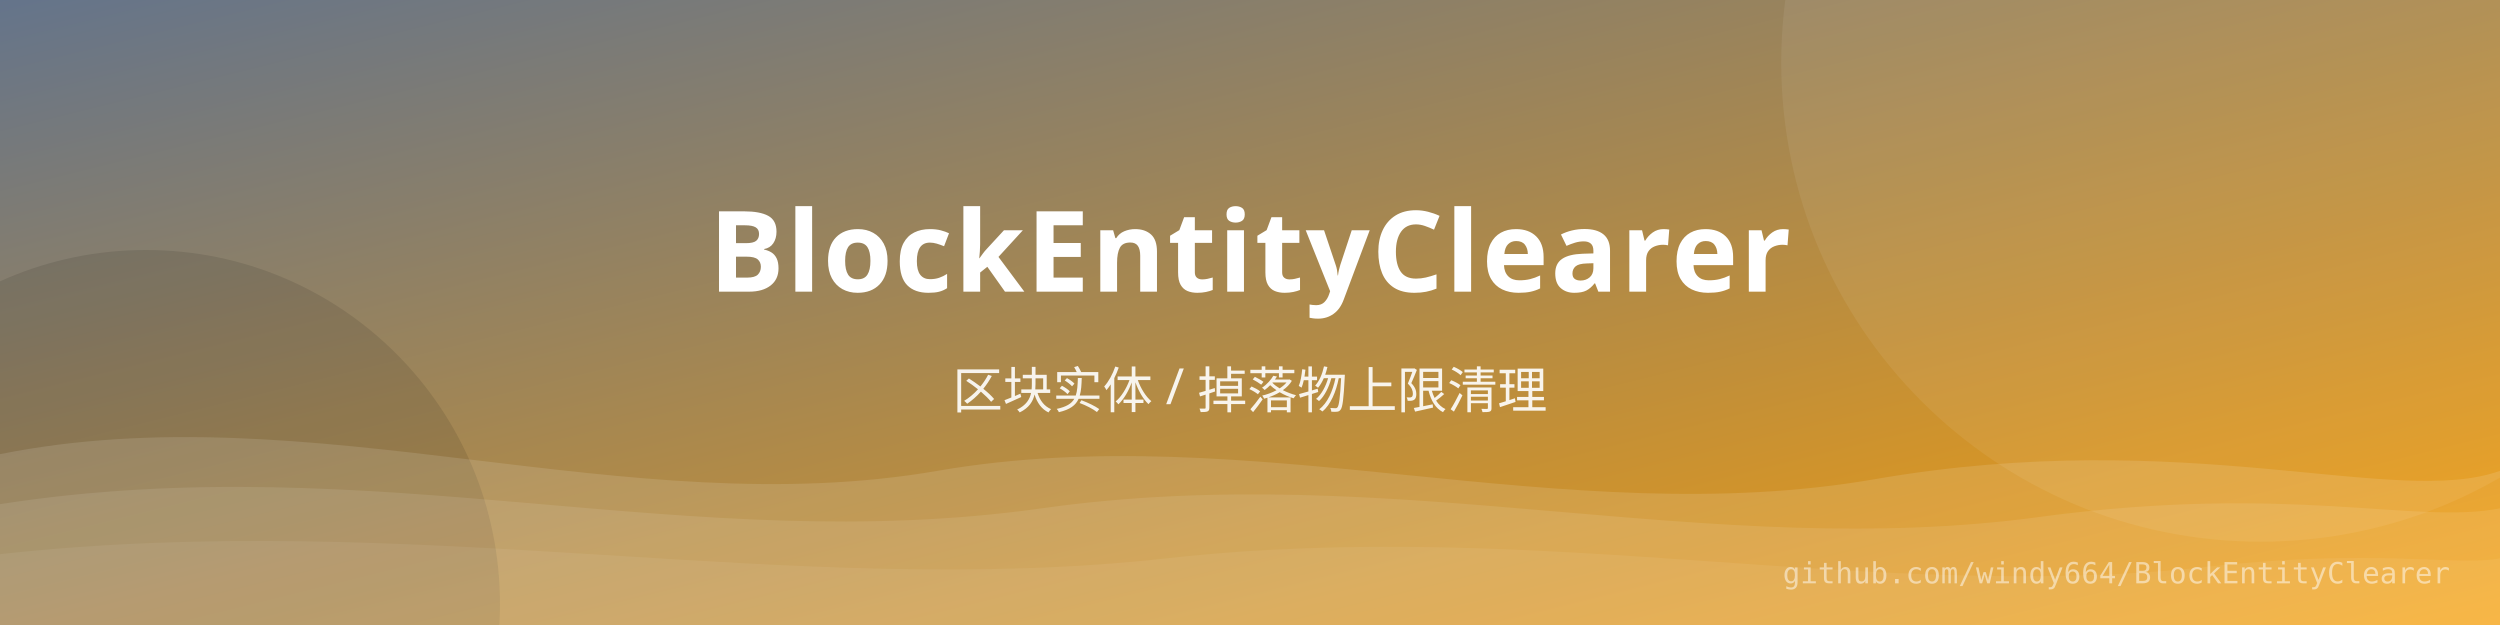
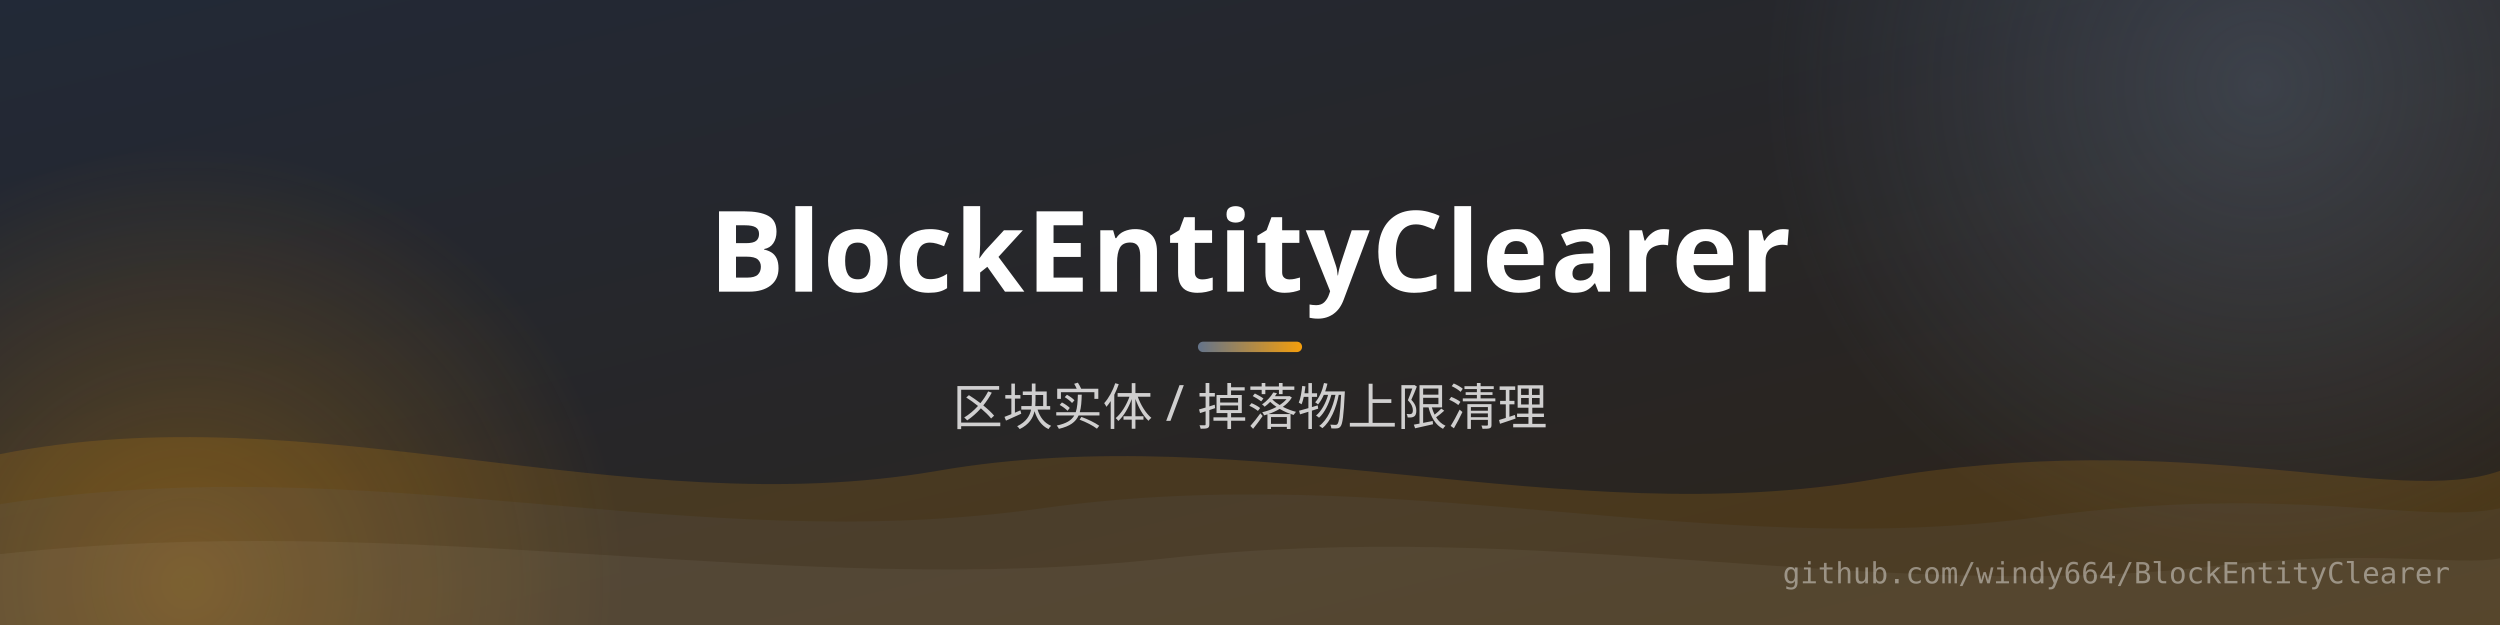
<svg xmlns="http://www.w3.org/2000/svg" width="1200" height="300" viewBox="0 0 1200 300" role="img" aria-label="BlockEntityClearer">
  <defs>
    <linearGradient id="bg" x1="0" y1="0" x2="1" y2="1">
+       <stop offset="0" stop-color="#222937" />
+       <stop offset="1" stop-color="#2c2318" />
+     </linearGradient>
+     <radialGradient id="glow1" cx="0.5" cy="0.5" r="0.5">
+       <stop offset="0" stop-color="#64748b" stop-opacity="0.35" />
+       <stop offset="1" stop-color="#64748b" stop-opacity="0" />
+     </radialGradient>
+     <radialGradient id="glow2" cx="0.5" cy="0.5" r="0.5">
+       <stop offset="0" stop-color="#f59e0b" stop-opacity="0.28" />
+       <stop offset="1" stop-color="#f59e0b" stop-opacity="0" />
+     </radialGradient>
+     <linearGradient id="accent" x1="0" y1="0" x2="1" y2="0">
      <stop offset="0" stop-color="#64748b" />
      <stop offset="1" stop-color="#f59e0b" />
    </linearGradient>
  </defs>
  <rect width="1200" height="300" fill="url(#bg)" />
-   <circle cx="1085" cy="30" r="230" fill="#ffffff" opacity="0.07" />
-   <circle cx="70" cy="290" r="170" fill="#000000" opacity="0.10" />
-   <path d="M0,218 C150,188 300,252 450,226 C600,200 750,256 900,230 C1050,204 1150,244 1200,226 L1200,300 L0,300 Z" fill="#ffffff" opacity="0.12" />
-   <path d="M0,242 C180,214 330,268 500,244 C670,220 820,270 980,248 C1100,232 1160,252 1200,244 L1200,300 L0,300 Z" fill="#ffffff" opacity="0.09" />
-   <path d="M0,266 C200,244 380,288 560,268 C740,248 900,290 1060,272 C1140,263 1180,272 1200,268 L1200,300 L0,300 Z" fill="#ffffff" opacity="0.06" />
+   <circle cx="1085" cy="40" r="240" fill="url(#glow1)" />
+   <circle cx="90" cy="280" r="210" fill="url(#glow2)" />
+   <path d="M0,218 C150,188 300,252 450,226 C600,200 750,256 900,230 C1050,204 1150,244 1200,226 L1200,300 L0,300 Z" fill="#f59e0b" opacity="0.16" />
+   <path d="M0,242 C180,214 330,268 500,244 C670,220 820,270 980,248 C1100,232 1160,252 1200,244 L1200,300 L0,300 Z" fill="#64748b" opacity="0.1" />
+   <path d="M0,266 C200,244 380,288 560,268 C740,248 900,290 1060,272 C1140,263 1180,272 1200,268 L1200,300 L0,300 Z" fill="#ffffff" opacity="0.05" />
  <text x="600" y="140" text-anchor="middle" font-family="'Segoe UI','PingFang SC','Noto Sans SC','Microsoft YaHei',sans-serif" font-size="54" font-weight="700" fill="#ffffff" letter-spacing="1">BlockEntityClearer</text>
-   <text x="600" y="196" text-anchor="middle" font-family="'Segoe UI','PingFang SC','Noto Sans SC','Microsoft YaHei',sans-serif" font-size="24" fill="#ffffff" opacity="0.9">区块实体 / 掉落物上限清理</text>
-   <text x="1176" y="280" text-anchor="end" font-family="ui-monospace,'Cascadia Code',Consolas,monospace" font-size="14" fill="#ffffff" opacity="0.5">github.com/windy664/BlockEntityClearer</text>
+   <rect x="575" y="164" width="50" height="5" rx="2.5" fill="url(#accent)" />
+   <text x="600" y="204" text-anchor="middle" font-family="'Segoe UI','PingFang SC','Noto Sans SC','Microsoft YaHei',sans-serif" font-size="24" fill="#ffffff" opacity="0.78">区块实体 / 掉落物上限清理</text>
+   <text x="1176" y="280" text-anchor="end" font-family="ui-monospace,'Cascadia Code',Consolas,monospace" font-size="14" fill="#ffffff" opacity="0.42">github.com/windy664/BlockEntityClearer</text>
</svg>
